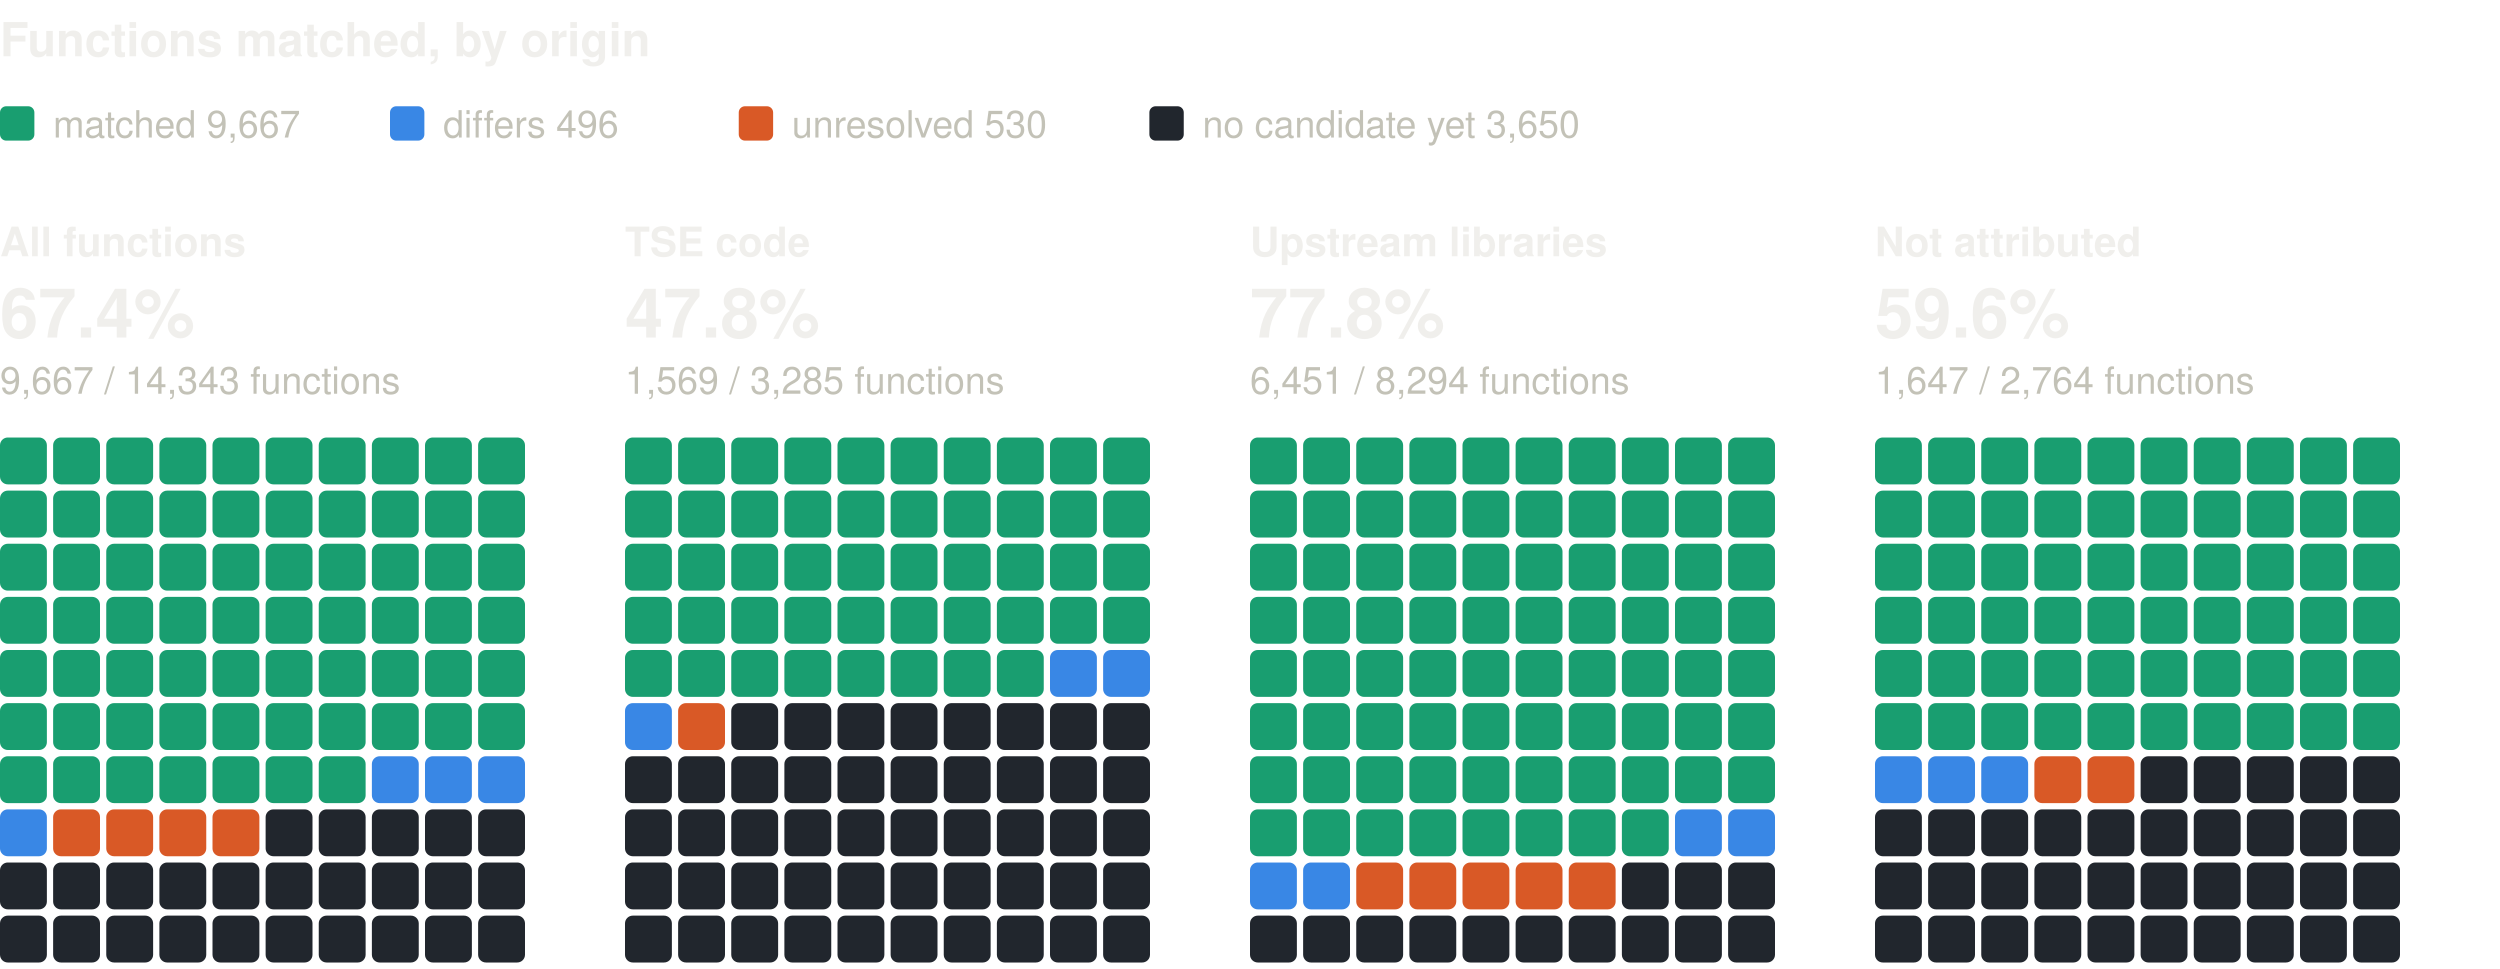
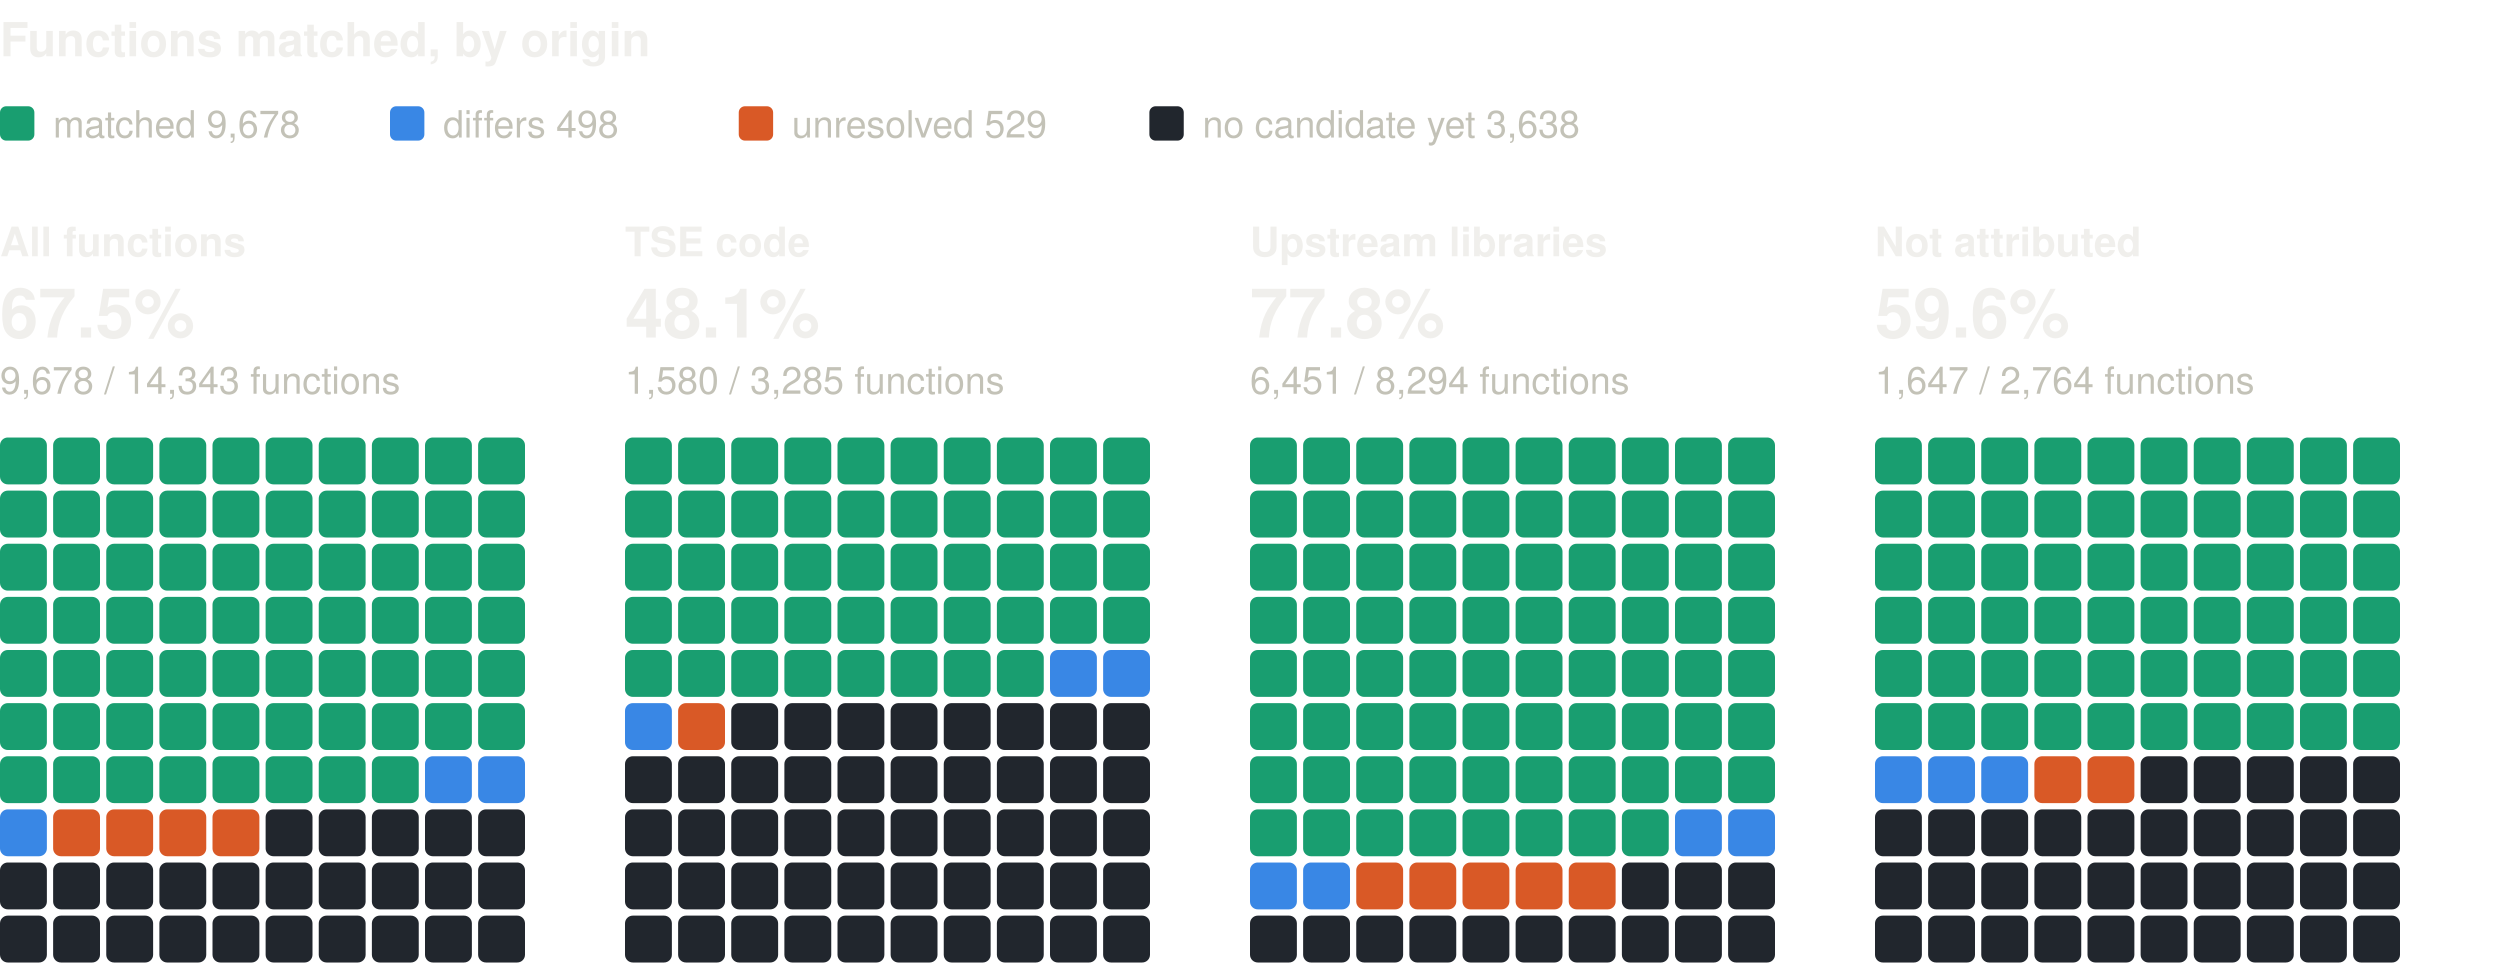
<svg xmlns="http://www.w3.org/2000/svg" width="800" height="310" viewBox="0 0 800 310" role="img" aria-label="Functions matched, by origin: one square per percent, coloured by verdict" font-family="system-ui, -apple-system, 'Segoe UI', Helvetica, Arial, sans-serif">
  <text x="0" y="18" font-size="15" fill="#f0efec" font-weight="600">Functions matched, by origin</text>
  <rect x="0" y="34" width="11" height="11" rx="2" fill="#199e70" />
-   <text x="17" y="44" font-size="12" fill="#c3c2b7">matched 9,667</text>
+   <text x="17" y="44" font-size="12" fill="#c3c2b7">matched 9,678</text>
  <rect x="124.8" y="34" width="11" height="11" rx="2" fill="#3987e5" />
-   <text x="141.8" y="44" font-size="12" fill="#c3c2b7">differs 496</text>
+   <text x="141.8" y="44" font-size="12" fill="#c3c2b7">differs 498</text>
  <rect x="236.4" y="34" width="11" height="11" rx="2" fill="#d95926" />
-   <text x="253.4" y="44" font-size="12" fill="#c3c2b7">unresolved 530</text>
+   <text x="253.4" y="44" font-size="12" fill="#c3c2b7">unresolved 529</text>
  <rect x="367.8" y="34" width="11" height="11" rx="2" fill="#21262d" />
-   <text x="384.8" y="44" font-size="12" fill="#c3c2b7">no candidate yet 3,650</text>
+   <text x="384.8" y="44" font-size="12" fill="#c3c2b7">no candidate yet 3,638</text>
  <text x="0" y="82" font-size="13" fill="#f0efec" font-weight="600">All functions</text>
-   <text x="0" y="108" font-size="22" fill="#f0efec" font-weight="600">67.4%</text>
-   <text x="0" y="126" font-size="12" fill="#c3c2b7">9,667 / 14,343 functions</text>
+   <text x="0" y="108" font-size="22" fill="#f0efec" font-weight="600">67.5%</text>
+   <text x="0" y="126" font-size="12" fill="#c3c2b7">9,678 / 14,343 functions</text>
  <rect x="0" y="140" width="15" height="15" rx="2.5" fill="#199e70" />
  <rect x="17" y="140" width="15" height="15" rx="2.5" fill="#199e70" />
  <rect x="34" y="140" width="15" height="15" rx="2.5" fill="#199e70" />
  <rect x="51" y="140" width="15" height="15" rx="2.5" fill="#199e70" />
  <rect x="68" y="140" width="15" height="15" rx="2.5" fill="#199e70" />
  <rect x="85" y="140" width="15" height="15" rx="2.5" fill="#199e70" />
  <rect x="102" y="140" width="15" height="15" rx="2.5" fill="#199e70" />
  <rect x="119" y="140" width="15" height="15" rx="2.5" fill="#199e70" />
  <rect x="136" y="140" width="15" height="15" rx="2.5" fill="#199e70" />
  <rect x="153" y="140" width="15" height="15" rx="2.5" fill="#199e70" />
  <rect x="0" y="157" width="15" height="15" rx="2.5" fill="#199e70" />
  <rect x="17" y="157" width="15" height="15" rx="2.5" fill="#199e70" />
  <rect x="34" y="157" width="15" height="15" rx="2.5" fill="#199e70" />
  <rect x="51" y="157" width="15" height="15" rx="2.5" fill="#199e70" />
  <rect x="68" y="157" width="15" height="15" rx="2.5" fill="#199e70" />
  <rect x="85" y="157" width="15" height="15" rx="2.5" fill="#199e70" />
  <rect x="102" y="157" width="15" height="15" rx="2.5" fill="#199e70" />
  <rect x="119" y="157" width="15" height="15" rx="2.5" fill="#199e70" />
  <rect x="136" y="157" width="15" height="15" rx="2.5" fill="#199e70" />
  <rect x="153" y="157" width="15" height="15" rx="2.5" fill="#199e70" />
  <rect x="0" y="174" width="15" height="15" rx="2.5" fill="#199e70" />
  <rect x="17" y="174" width="15" height="15" rx="2.5" fill="#199e70" />
  <rect x="34" y="174" width="15" height="15" rx="2.5" fill="#199e70" />
  <rect x="51" y="174" width="15" height="15" rx="2.5" fill="#199e70" />
  <rect x="68" y="174" width="15" height="15" rx="2.5" fill="#199e70" />
  <rect x="85" y="174" width="15" height="15" rx="2.5" fill="#199e70" />
  <rect x="102" y="174" width="15" height="15" rx="2.5" fill="#199e70" />
  <rect x="119" y="174" width="15" height="15" rx="2.5" fill="#199e70" />
  <rect x="136" y="174" width="15" height="15" rx="2.5" fill="#199e70" />
  <rect x="153" y="174" width="15" height="15" rx="2.5" fill="#199e70" />
  <rect x="0" y="191" width="15" height="15" rx="2.5" fill="#199e70" />
  <rect x="17" y="191" width="15" height="15" rx="2.5" fill="#199e70" />
  <rect x="34" y="191" width="15" height="15" rx="2.5" fill="#199e70" />
  <rect x="51" y="191" width="15" height="15" rx="2.5" fill="#199e70" />
  <rect x="68" y="191" width="15" height="15" rx="2.5" fill="#199e70" />
  <rect x="85" y="191" width="15" height="15" rx="2.5" fill="#199e70" />
  <rect x="102" y="191" width="15" height="15" rx="2.5" fill="#199e70" />
  <rect x="119" y="191" width="15" height="15" rx="2.5" fill="#199e70" />
  <rect x="136" y="191" width="15" height="15" rx="2.5" fill="#199e70" />
  <rect x="153" y="191" width="15" height="15" rx="2.5" fill="#199e70" />
  <rect x="0" y="208" width="15" height="15" rx="2.5" fill="#199e70" />
  <rect x="17" y="208" width="15" height="15" rx="2.5" fill="#199e70" />
  <rect x="34" y="208" width="15" height="15" rx="2.5" fill="#199e70" />
  <rect x="51" y="208" width="15" height="15" rx="2.5" fill="#199e70" />
  <rect x="68" y="208" width="15" height="15" rx="2.5" fill="#199e70" />
  <rect x="85" y="208" width="15" height="15" rx="2.5" fill="#199e70" />
  <rect x="102" y="208" width="15" height="15" rx="2.5" fill="#199e70" />
  <rect x="119" y="208" width="15" height="15" rx="2.5" fill="#199e70" />
  <rect x="136" y="208" width="15" height="15" rx="2.5" fill="#199e70" />
  <rect x="153" y="208" width="15" height="15" rx="2.5" fill="#199e70" />
  <rect x="0" y="225" width="15" height="15" rx="2.5" fill="#199e70" />
  <rect x="17" y="225" width="15" height="15" rx="2.5" fill="#199e70" />
  <rect x="34" y="225" width="15" height="15" rx="2.5" fill="#199e70" />
  <rect x="51" y="225" width="15" height="15" rx="2.5" fill="#199e70" />
  <rect x="68" y="225" width="15" height="15" rx="2.5" fill="#199e70" />
  <rect x="85" y="225" width="15" height="15" rx="2.5" fill="#199e70" />
  <rect x="102" y="225" width="15" height="15" rx="2.5" fill="#199e70" />
  <rect x="119" y="225" width="15" height="15" rx="2.5" fill="#199e70" />
  <rect x="136" y="225" width="15" height="15" rx="2.5" fill="#199e70" />
  <rect x="153" y="225" width="15" height="15" rx="2.5" fill="#199e70" />
  <rect x="0" y="242" width="15" height="15" rx="2.5" fill="#199e70" />
  <rect x="17" y="242" width="15" height="15" rx="2.5" fill="#199e70" />
  <rect x="34" y="242" width="15" height="15" rx="2.5" fill="#199e70" />
  <rect x="51" y="242" width="15" height="15" rx="2.5" fill="#199e70" />
  <rect x="68" y="242" width="15" height="15" rx="2.5" fill="#199e70" />
  <rect x="85" y="242" width="15" height="15" rx="2.5" fill="#199e70" />
  <rect x="102" y="242" width="15" height="15" rx="2.5" fill="#199e70" />
-   <rect x="119" y="242" width="15" height="15" rx="2.5" fill="#3987e5" />
+   <rect x="119" y="242" width="15" height="15" rx="2.5" fill="#199e70" />
  <rect x="136" y="242" width="15" height="15" rx="2.5" fill="#3987e5" />
  <rect x="153" y="242" width="15" height="15" rx="2.5" fill="#3987e5" />
  <rect x="0" y="259" width="15" height="15" rx="2.5" fill="#3987e5" />
  <rect x="17" y="259" width="15" height="15" rx="2.5" fill="#d95926" />
  <rect x="34" y="259" width="15" height="15" rx="2.5" fill="#d95926" />
  <rect x="51" y="259" width="15" height="15" rx="2.5" fill="#d95926" />
  <rect x="68" y="259" width="15" height="15" rx="2.5" fill="#d95926" />
  <rect x="85" y="259" width="15" height="15" rx="2.5" fill="#21262d" />
  <rect x="102" y="259" width="15" height="15" rx="2.5" fill="#21262d" />
  <rect x="119" y="259" width="15" height="15" rx="2.5" fill="#21262d" />
  <rect x="136" y="259" width="15" height="15" rx="2.5" fill="#21262d" />
  <rect x="153" y="259" width="15" height="15" rx="2.5" fill="#21262d" />
  <rect x="0" y="276" width="15" height="15" rx="2.5" fill="#21262d" />
  <rect x="17" y="276" width="15" height="15" rx="2.5" fill="#21262d" />
  <rect x="34" y="276" width="15" height="15" rx="2.5" fill="#21262d" />
  <rect x="51" y="276" width="15" height="15" rx="2.5" fill="#21262d" />
  <rect x="68" y="276" width="15" height="15" rx="2.5" fill="#21262d" />
  <rect x="85" y="276" width="15" height="15" rx="2.5" fill="#21262d" />
  <rect x="102" y="276" width="15" height="15" rx="2.5" fill="#21262d" />
  <rect x="119" y="276" width="15" height="15" rx="2.5" fill="#21262d" />
  <rect x="136" y="276" width="15" height="15" rx="2.5" fill="#21262d" />
  <rect x="153" y="276" width="15" height="15" rx="2.5" fill="#21262d" />
  <rect x="0" y="293" width="15" height="15" rx="2.5" fill="#21262d" />
  <rect x="17" y="293" width="15" height="15" rx="2.5" fill="#21262d" />
  <rect x="34" y="293" width="15" height="15" rx="2.5" fill="#21262d" />
  <rect x="51" y="293" width="15" height="15" rx="2.5" fill="#21262d" />
  <rect x="68" y="293" width="15" height="15" rx="2.5" fill="#21262d" />
  <rect x="85" y="293" width="15" height="15" rx="2.5" fill="#21262d" />
  <rect x="102" y="293" width="15" height="15" rx="2.5" fill="#21262d" />
  <rect x="119" y="293" width="15" height="15" rx="2.5" fill="#21262d" />
  <rect x="136" y="293" width="15" height="15" rx="2.5" fill="#21262d" />
  <rect x="153" y="293" width="15" height="15" rx="2.5" fill="#21262d" />
  <text x="200" y="82" font-size="13" fill="#f0efec" font-weight="600">TSE code</text>
-   <text x="200" y="108" font-size="22" fill="#f0efec" font-weight="600">47.8%</text>
-   <text x="200" y="126" font-size="12" fill="#c3c2b7">1,569 / 3,285 functions</text>
+   <text x="200" y="108" font-size="22" fill="#f0efec" font-weight="600">48.1%</text>
+   <text x="200" y="126" font-size="12" fill="#c3c2b7">1,580 / 3,285 functions</text>
  <rect x="200" y="140" width="15" height="15" rx="2.5" fill="#199e70" />
  <rect x="217" y="140" width="15" height="15" rx="2.5" fill="#199e70" />
  <rect x="234" y="140" width="15" height="15" rx="2.5" fill="#199e70" />
  <rect x="251" y="140" width="15" height="15" rx="2.5" fill="#199e70" />
  <rect x="268" y="140" width="15" height="15" rx="2.5" fill="#199e70" />
  <rect x="285" y="140" width="15" height="15" rx="2.5" fill="#199e70" />
  <rect x="302" y="140" width="15" height="15" rx="2.5" fill="#199e70" />
  <rect x="319" y="140" width="15" height="15" rx="2.5" fill="#199e70" />
  <rect x="336" y="140" width="15" height="15" rx="2.5" fill="#199e70" />
  <rect x="353" y="140" width="15" height="15" rx="2.5" fill="#199e70" />
  <rect x="200" y="157" width="15" height="15" rx="2.5" fill="#199e70" />
  <rect x="217" y="157" width="15" height="15" rx="2.5" fill="#199e70" />
  <rect x="234" y="157" width="15" height="15" rx="2.5" fill="#199e70" />
  <rect x="251" y="157" width="15" height="15" rx="2.5" fill="#199e70" />
  <rect x="268" y="157" width="15" height="15" rx="2.5" fill="#199e70" />
  <rect x="285" y="157" width="15" height="15" rx="2.5" fill="#199e70" />
  <rect x="302" y="157" width="15" height="15" rx="2.5" fill="#199e70" />
  <rect x="319" y="157" width="15" height="15" rx="2.5" fill="#199e70" />
  <rect x="336" y="157" width="15" height="15" rx="2.5" fill="#199e70" />
  <rect x="353" y="157" width="15" height="15" rx="2.5" fill="#199e70" />
  <rect x="200" y="174" width="15" height="15" rx="2.5" fill="#199e70" />
  <rect x="217" y="174" width="15" height="15" rx="2.5" fill="#199e70" />
  <rect x="234" y="174" width="15" height="15" rx="2.5" fill="#199e70" />
  <rect x="251" y="174" width="15" height="15" rx="2.5" fill="#199e70" />
  <rect x="268" y="174" width="15" height="15" rx="2.5" fill="#199e70" />
  <rect x="285" y="174" width="15" height="15" rx="2.5" fill="#199e70" />
  <rect x="302" y="174" width="15" height="15" rx="2.5" fill="#199e70" />
  <rect x="319" y="174" width="15" height="15" rx="2.5" fill="#199e70" />
  <rect x="336" y="174" width="15" height="15" rx="2.5" fill="#199e70" />
  <rect x="353" y="174" width="15" height="15" rx="2.5" fill="#199e70" />
  <rect x="200" y="191" width="15" height="15" rx="2.5" fill="#199e70" />
  <rect x="217" y="191" width="15" height="15" rx="2.5" fill="#199e70" />
  <rect x="234" y="191" width="15" height="15" rx="2.5" fill="#199e70" />
  <rect x="251" y="191" width="15" height="15" rx="2.5" fill="#199e70" />
  <rect x="268" y="191" width="15" height="15" rx="2.5" fill="#199e70" />
  <rect x="285" y="191" width="15" height="15" rx="2.5" fill="#199e70" />
  <rect x="302" y="191" width="15" height="15" rx="2.5" fill="#199e70" />
  <rect x="319" y="191" width="15" height="15" rx="2.5" fill="#199e70" />
  <rect x="336" y="191" width="15" height="15" rx="2.5" fill="#199e70" />
  <rect x="353" y="191" width="15" height="15" rx="2.5" fill="#199e70" />
  <rect x="200" y="208" width="15" height="15" rx="2.5" fill="#199e70" />
  <rect x="217" y="208" width="15" height="15" rx="2.5" fill="#199e70" />
  <rect x="234" y="208" width="15" height="15" rx="2.5" fill="#199e70" />
  <rect x="251" y="208" width="15" height="15" rx="2.5" fill="#199e70" />
  <rect x="268" y="208" width="15" height="15" rx="2.5" fill="#199e70" />
  <rect x="285" y="208" width="15" height="15" rx="2.5" fill="#199e70" />
  <rect x="302" y="208" width="15" height="15" rx="2.5" fill="#199e70" />
  <rect x="319" y="208" width="15" height="15" rx="2.5" fill="#199e70" />
  <rect x="336" y="208" width="15" height="15" rx="2.5" fill="#3987e5" />
  <rect x="353" y="208" width="15" height="15" rx="2.5" fill="#3987e5" />
  <rect x="200" y="225" width="15" height="15" rx="2.5" fill="#3987e5" />
  <rect x="217" y="225" width="15" height="15" rx="2.5" fill="#d95926" />
  <rect x="234" y="225" width="15" height="15" rx="2.5" fill="#21262d" />
  <rect x="251" y="225" width="15" height="15" rx="2.5" fill="#21262d" />
  <rect x="268" y="225" width="15" height="15" rx="2.5" fill="#21262d" />
  <rect x="285" y="225" width="15" height="15" rx="2.5" fill="#21262d" />
  <rect x="302" y="225" width="15" height="15" rx="2.5" fill="#21262d" />
  <rect x="319" y="225" width="15" height="15" rx="2.5" fill="#21262d" />
  <rect x="336" y="225" width="15" height="15" rx="2.5" fill="#21262d" />
  <rect x="353" y="225" width="15" height="15" rx="2.5" fill="#21262d" />
  <rect x="200" y="242" width="15" height="15" rx="2.5" fill="#21262d" />
  <rect x="217" y="242" width="15" height="15" rx="2.5" fill="#21262d" />
  <rect x="234" y="242" width="15" height="15" rx="2.5" fill="#21262d" />
  <rect x="251" y="242" width="15" height="15" rx="2.5" fill="#21262d" />
  <rect x="268" y="242" width="15" height="15" rx="2.5" fill="#21262d" />
  <rect x="285" y="242" width="15" height="15" rx="2.5" fill="#21262d" />
  <rect x="302" y="242" width="15" height="15" rx="2.5" fill="#21262d" />
  <rect x="319" y="242" width="15" height="15" rx="2.5" fill="#21262d" />
  <rect x="336" y="242" width="15" height="15" rx="2.5" fill="#21262d" />
  <rect x="353" y="242" width="15" height="15" rx="2.5" fill="#21262d" />
  <rect x="200" y="259" width="15" height="15" rx="2.5" fill="#21262d" />
  <rect x="217" y="259" width="15" height="15" rx="2.5" fill="#21262d" />
  <rect x="234" y="259" width="15" height="15" rx="2.5" fill="#21262d" />
  <rect x="251" y="259" width="15" height="15" rx="2.5" fill="#21262d" />
  <rect x="268" y="259" width="15" height="15" rx="2.5" fill="#21262d" />
  <rect x="285" y="259" width="15" height="15" rx="2.5" fill="#21262d" />
  <rect x="302" y="259" width="15" height="15" rx="2.5" fill="#21262d" />
  <rect x="319" y="259" width="15" height="15" rx="2.5" fill="#21262d" />
  <rect x="336" y="259" width="15" height="15" rx="2.5" fill="#21262d" />
  <rect x="353" y="259" width="15" height="15" rx="2.5" fill="#21262d" />
  <rect x="200" y="276" width="15" height="15" rx="2.5" fill="#21262d" />
  <rect x="217" y="276" width="15" height="15" rx="2.5" fill="#21262d" />
  <rect x="234" y="276" width="15" height="15" rx="2.5" fill="#21262d" />
  <rect x="251" y="276" width="15" height="15" rx="2.5" fill="#21262d" />
  <rect x="268" y="276" width="15" height="15" rx="2.5" fill="#21262d" />
  <rect x="285" y="276" width="15" height="15" rx="2.5" fill="#21262d" />
  <rect x="302" y="276" width="15" height="15" rx="2.5" fill="#21262d" />
  <rect x="319" y="276" width="15" height="15" rx="2.5" fill="#21262d" />
  <rect x="336" y="276" width="15" height="15" rx="2.5" fill="#21262d" />
  <rect x="353" y="276" width="15" height="15" rx="2.5" fill="#21262d" />
  <rect x="200" y="293" width="15" height="15" rx="2.5" fill="#21262d" />
  <rect x="217" y="293" width="15" height="15" rx="2.5" fill="#21262d" />
  <rect x="234" y="293" width="15" height="15" rx="2.5" fill="#21262d" />
  <rect x="251" y="293" width="15" height="15" rx="2.5" fill="#21262d" />
  <rect x="268" y="293" width="15" height="15" rx="2.5" fill="#21262d" />
  <rect x="285" y="293" width="15" height="15" rx="2.5" fill="#21262d" />
  <rect x="302" y="293" width="15" height="15" rx="2.5" fill="#21262d" />
  <rect x="319" y="293" width="15" height="15" rx="2.5" fill="#21262d" />
  <rect x="336" y="293" width="15" height="15" rx="2.5" fill="#21262d" />
  <rect x="353" y="293" width="15" height="15" rx="2.5" fill="#21262d" />
  <text x="400" y="82" font-size="13" fill="#f0efec" font-weight="600">Upstream libraries</text>
  <text x="400" y="108" font-size="22" fill="#f0efec" font-weight="600">77.8%</text>
  <text x="400" y="126" font-size="12" fill="#c3c2b7">6,451 / 8,294 functions</text>
  <rect x="400" y="140" width="15" height="15" rx="2.5" fill="#199e70" />
  <rect x="417" y="140" width="15" height="15" rx="2.5" fill="#199e70" />
  <rect x="434" y="140" width="15" height="15" rx="2.5" fill="#199e70" />
  <rect x="451" y="140" width="15" height="15" rx="2.5" fill="#199e70" />
  <rect x="468" y="140" width="15" height="15" rx="2.5" fill="#199e70" />
  <rect x="485" y="140" width="15" height="15" rx="2.5" fill="#199e70" />
  <rect x="502" y="140" width="15" height="15" rx="2.5" fill="#199e70" />
  <rect x="519" y="140" width="15" height="15" rx="2.5" fill="#199e70" />
  <rect x="536" y="140" width="15" height="15" rx="2.5" fill="#199e70" />
  <rect x="553" y="140" width="15" height="15" rx="2.5" fill="#199e70" />
  <rect x="400" y="157" width="15" height="15" rx="2.5" fill="#199e70" />
  <rect x="417" y="157" width="15" height="15" rx="2.5" fill="#199e70" />
  <rect x="434" y="157" width="15" height="15" rx="2.5" fill="#199e70" />
  <rect x="451" y="157" width="15" height="15" rx="2.5" fill="#199e70" />
  <rect x="468" y="157" width="15" height="15" rx="2.5" fill="#199e70" />
  <rect x="485" y="157" width="15" height="15" rx="2.5" fill="#199e70" />
  <rect x="502" y="157" width="15" height="15" rx="2.5" fill="#199e70" />
  <rect x="519" y="157" width="15" height="15" rx="2.5" fill="#199e70" />
  <rect x="536" y="157" width="15" height="15" rx="2.5" fill="#199e70" />
  <rect x="553" y="157" width="15" height="15" rx="2.5" fill="#199e70" />
  <rect x="400" y="174" width="15" height="15" rx="2.5" fill="#199e70" />
  <rect x="417" y="174" width="15" height="15" rx="2.5" fill="#199e70" />
  <rect x="434" y="174" width="15" height="15" rx="2.5" fill="#199e70" />
  <rect x="451" y="174" width="15" height="15" rx="2.5" fill="#199e70" />
  <rect x="468" y="174" width="15" height="15" rx="2.5" fill="#199e70" />
  <rect x="485" y="174" width="15" height="15" rx="2.5" fill="#199e70" />
  <rect x="502" y="174" width="15" height="15" rx="2.5" fill="#199e70" />
  <rect x="519" y="174" width="15" height="15" rx="2.5" fill="#199e70" />
  <rect x="536" y="174" width="15" height="15" rx="2.5" fill="#199e70" />
  <rect x="553" y="174" width="15" height="15" rx="2.5" fill="#199e70" />
  <rect x="400" y="191" width="15" height="15" rx="2.5" fill="#199e70" />
  <rect x="417" y="191" width="15" height="15" rx="2.5" fill="#199e70" />
  <rect x="434" y="191" width="15" height="15" rx="2.5" fill="#199e70" />
  <rect x="451" y="191" width="15" height="15" rx="2.5" fill="#199e70" />
  <rect x="468" y="191" width="15" height="15" rx="2.5" fill="#199e70" />
  <rect x="485" y="191" width="15" height="15" rx="2.5" fill="#199e70" />
  <rect x="502" y="191" width="15" height="15" rx="2.5" fill="#199e70" />
  <rect x="519" y="191" width="15" height="15" rx="2.5" fill="#199e70" />
  <rect x="536" y="191" width="15" height="15" rx="2.5" fill="#199e70" />
  <rect x="553" y="191" width="15" height="15" rx="2.5" fill="#199e70" />
  <rect x="400" y="208" width="15" height="15" rx="2.5" fill="#199e70" />
  <rect x="417" y="208" width="15" height="15" rx="2.5" fill="#199e70" />
  <rect x="434" y="208" width="15" height="15" rx="2.5" fill="#199e70" />
  <rect x="451" y="208" width="15" height="15" rx="2.5" fill="#199e70" />
  <rect x="468" y="208" width="15" height="15" rx="2.5" fill="#199e70" />
  <rect x="485" y="208" width="15" height="15" rx="2.5" fill="#199e70" />
  <rect x="502" y="208" width="15" height="15" rx="2.5" fill="#199e70" />
  <rect x="519" y="208" width="15" height="15" rx="2.5" fill="#199e70" />
  <rect x="536" y="208" width="15" height="15" rx="2.5" fill="#199e70" />
  <rect x="553" y="208" width="15" height="15" rx="2.5" fill="#199e70" />
  <rect x="400" y="225" width="15" height="15" rx="2.5" fill="#199e70" />
  <rect x="417" y="225" width="15" height="15" rx="2.5" fill="#199e70" />
  <rect x="434" y="225" width="15" height="15" rx="2.5" fill="#199e70" />
  <rect x="451" y="225" width="15" height="15" rx="2.5" fill="#199e70" />
  <rect x="468" y="225" width="15" height="15" rx="2.5" fill="#199e70" />
  <rect x="485" y="225" width="15" height="15" rx="2.5" fill="#199e70" />
  <rect x="502" y="225" width="15" height="15" rx="2.5" fill="#199e70" />
  <rect x="519" y="225" width="15" height="15" rx="2.5" fill="#199e70" />
  <rect x="536" y="225" width="15" height="15" rx="2.5" fill="#199e70" />
  <rect x="553" y="225" width="15" height="15" rx="2.5" fill="#199e70" />
  <rect x="400" y="242" width="15" height="15" rx="2.5" fill="#199e70" />
  <rect x="417" y="242" width="15" height="15" rx="2.5" fill="#199e70" />
  <rect x="434" y="242" width="15" height="15" rx="2.5" fill="#199e70" />
  <rect x="451" y="242" width="15" height="15" rx="2.5" fill="#199e70" />
  <rect x="468" y="242" width="15" height="15" rx="2.5" fill="#199e70" />
  <rect x="485" y="242" width="15" height="15" rx="2.5" fill="#199e70" />
  <rect x="502" y="242" width="15" height="15" rx="2.5" fill="#199e70" />
  <rect x="519" y="242" width="15" height="15" rx="2.5" fill="#199e70" />
  <rect x="536" y="242" width="15" height="15" rx="2.5" fill="#199e70" />
  <rect x="553" y="242" width="15" height="15" rx="2.5" fill="#199e70" />
  <rect x="400" y="259" width="15" height="15" rx="2.5" fill="#199e70" />
  <rect x="417" y="259" width="15" height="15" rx="2.5" fill="#199e70" />
  <rect x="434" y="259" width="15" height="15" rx="2.5" fill="#199e70" />
  <rect x="451" y="259" width="15" height="15" rx="2.5" fill="#199e70" />
  <rect x="468" y="259" width="15" height="15" rx="2.5" fill="#199e70" />
  <rect x="485" y="259" width="15" height="15" rx="2.5" fill="#199e70" />
  <rect x="502" y="259" width="15" height="15" rx="2.5" fill="#199e70" />
  <rect x="519" y="259" width="15" height="15" rx="2.5" fill="#199e70" />
  <rect x="536" y="259" width="15" height="15" rx="2.5" fill="#3987e5" />
  <rect x="553" y="259" width="15" height="15" rx="2.5" fill="#3987e5" />
  <rect x="400" y="276" width="15" height="15" rx="2.5" fill="#3987e5" />
  <rect x="417" y="276" width="15" height="15" rx="2.5" fill="#3987e5" />
  <rect x="434" y="276" width="15" height="15" rx="2.5" fill="#d95926" />
  <rect x="451" y="276" width="15" height="15" rx="2.5" fill="#d95926" />
  <rect x="468" y="276" width="15" height="15" rx="2.5" fill="#d95926" />
  <rect x="485" y="276" width="15" height="15" rx="2.5" fill="#d95926" />
  <rect x="502" y="276" width="15" height="15" rx="2.5" fill="#d95926" />
  <rect x="519" y="276" width="15" height="15" rx="2.5" fill="#21262d" />
  <rect x="536" y="276" width="15" height="15" rx="2.5" fill="#21262d" />
  <rect x="553" y="276" width="15" height="15" rx="2.5" fill="#21262d" />
  <rect x="400" y="293" width="15" height="15" rx="2.5" fill="#21262d" />
  <rect x="417" y="293" width="15" height="15" rx="2.5" fill="#21262d" />
  <rect x="434" y="293" width="15" height="15" rx="2.5" fill="#21262d" />
  <rect x="451" y="293" width="15" height="15" rx="2.5" fill="#21262d" />
  <rect x="468" y="293" width="15" height="15" rx="2.5" fill="#21262d" />
  <rect x="485" y="293" width="15" height="15" rx="2.5" fill="#21262d" />
  <rect x="502" y="293" width="15" height="15" rx="2.5" fill="#21262d" />
  <rect x="519" y="293" width="15" height="15" rx="2.5" fill="#21262d" />
  <rect x="536" y="293" width="15" height="15" rx="2.5" fill="#21262d" />
  <rect x="553" y="293" width="15" height="15" rx="2.5" fill="#21262d" />
  <text x="600" y="82" font-size="13" fill="#f0efec" font-weight="600">Not attributed</text>
  <text x="600" y="108" font-size="22" fill="#f0efec" font-weight="600">59.6%</text>
  <text x="600" y="126" font-size="12" fill="#c3c2b7">1,647 / 2,764 functions</text>
  <rect x="600" y="140" width="15" height="15" rx="2.5" fill="#199e70" />
  <rect x="617" y="140" width="15" height="15" rx="2.5" fill="#199e70" />
  <rect x="634" y="140" width="15" height="15" rx="2.5" fill="#199e70" />
  <rect x="651" y="140" width="15" height="15" rx="2.5" fill="#199e70" />
  <rect x="668" y="140" width="15" height="15" rx="2.5" fill="#199e70" />
  <rect x="685" y="140" width="15" height="15" rx="2.5" fill="#199e70" />
  <rect x="702" y="140" width="15" height="15" rx="2.5" fill="#199e70" />
  <rect x="719" y="140" width="15" height="15" rx="2.5" fill="#199e70" />
  <rect x="736" y="140" width="15" height="15" rx="2.5" fill="#199e70" />
  <rect x="753" y="140" width="15" height="15" rx="2.5" fill="#199e70" />
  <rect x="600" y="157" width="15" height="15" rx="2.5" fill="#199e70" />
  <rect x="617" y="157" width="15" height="15" rx="2.5" fill="#199e70" />
  <rect x="634" y="157" width="15" height="15" rx="2.5" fill="#199e70" />
  <rect x="651" y="157" width="15" height="15" rx="2.5" fill="#199e70" />
  <rect x="668" y="157" width="15" height="15" rx="2.5" fill="#199e70" />
  <rect x="685" y="157" width="15" height="15" rx="2.5" fill="#199e70" />
  <rect x="702" y="157" width="15" height="15" rx="2.5" fill="#199e70" />
  <rect x="719" y="157" width="15" height="15" rx="2.5" fill="#199e70" />
  <rect x="736" y="157" width="15" height="15" rx="2.5" fill="#199e70" />
  <rect x="753" y="157" width="15" height="15" rx="2.5" fill="#199e70" />
  <rect x="600" y="174" width="15" height="15" rx="2.5" fill="#199e70" />
  <rect x="617" y="174" width="15" height="15" rx="2.5" fill="#199e70" />
  <rect x="634" y="174" width="15" height="15" rx="2.5" fill="#199e70" />
  <rect x="651" y="174" width="15" height="15" rx="2.5" fill="#199e70" />
  <rect x="668" y="174" width="15" height="15" rx="2.5" fill="#199e70" />
  <rect x="685" y="174" width="15" height="15" rx="2.5" fill="#199e70" />
  <rect x="702" y="174" width="15" height="15" rx="2.5" fill="#199e70" />
  <rect x="719" y="174" width="15" height="15" rx="2.5" fill="#199e70" />
  <rect x="736" y="174" width="15" height="15" rx="2.5" fill="#199e70" />
  <rect x="753" y="174" width="15" height="15" rx="2.5" fill="#199e70" />
  <rect x="600" y="191" width="15" height="15" rx="2.5" fill="#199e70" />
  <rect x="617" y="191" width="15" height="15" rx="2.5" fill="#199e70" />
  <rect x="634" y="191" width="15" height="15" rx="2.5" fill="#199e70" />
  <rect x="651" y="191" width="15" height="15" rx="2.5" fill="#199e70" />
  <rect x="668" y="191" width="15" height="15" rx="2.5" fill="#199e70" />
  <rect x="685" y="191" width="15" height="15" rx="2.5" fill="#199e70" />
  <rect x="702" y="191" width="15" height="15" rx="2.5" fill="#199e70" />
  <rect x="719" y="191" width="15" height="15" rx="2.5" fill="#199e70" />
  <rect x="736" y="191" width="15" height="15" rx="2.5" fill="#199e70" />
  <rect x="753" y="191" width="15" height="15" rx="2.5" fill="#199e70" />
  <rect x="600" y="208" width="15" height="15" rx="2.5" fill="#199e70" />
  <rect x="617" y="208" width="15" height="15" rx="2.5" fill="#199e70" />
  <rect x="634" y="208" width="15" height="15" rx="2.5" fill="#199e70" />
  <rect x="651" y="208" width="15" height="15" rx="2.5" fill="#199e70" />
  <rect x="668" y="208" width="15" height="15" rx="2.5" fill="#199e70" />
  <rect x="685" y="208" width="15" height="15" rx="2.5" fill="#199e70" />
  <rect x="702" y="208" width="15" height="15" rx="2.5" fill="#199e70" />
  <rect x="719" y="208" width="15" height="15" rx="2.5" fill="#199e70" />
  <rect x="736" y="208" width="15" height="15" rx="2.5" fill="#199e70" />
  <rect x="753" y="208" width="15" height="15" rx="2.5" fill="#199e70" />
  <rect x="600" y="225" width="15" height="15" rx="2.5" fill="#199e70" />
  <rect x="617" y="225" width="15" height="15" rx="2.5" fill="#199e70" />
  <rect x="634" y="225" width="15" height="15" rx="2.5" fill="#199e70" />
  <rect x="651" y="225" width="15" height="15" rx="2.5" fill="#199e70" />
  <rect x="668" y="225" width="15" height="15" rx="2.5" fill="#199e70" />
  <rect x="685" y="225" width="15" height="15" rx="2.5" fill="#199e70" />
  <rect x="702" y="225" width="15" height="15" rx="2.5" fill="#199e70" />
  <rect x="719" y="225" width="15" height="15" rx="2.5" fill="#199e70" />
  <rect x="736" y="225" width="15" height="15" rx="2.5" fill="#199e70" />
  <rect x="753" y="225" width="15" height="15" rx="2.5" fill="#199e70" />
  <rect x="600" y="242" width="15" height="15" rx="2.5" fill="#3987e5" />
  <rect x="617" y="242" width="15" height="15" rx="2.5" fill="#3987e5" />
  <rect x="634" y="242" width="15" height="15" rx="2.5" fill="#3987e5" />
  <rect x="651" y="242" width="15" height="15" rx="2.5" fill="#d95926" />
  <rect x="668" y="242" width="15" height="15" rx="2.5" fill="#d95926" />
  <rect x="685" y="242" width="15" height="15" rx="2.5" fill="#21262d" />
  <rect x="702" y="242" width="15" height="15" rx="2.5" fill="#21262d" />
  <rect x="719" y="242" width="15" height="15" rx="2.5" fill="#21262d" />
  <rect x="736" y="242" width="15" height="15" rx="2.5" fill="#21262d" />
  <rect x="753" y="242" width="15" height="15" rx="2.5" fill="#21262d" />
  <rect x="600" y="259" width="15" height="15" rx="2.5" fill="#21262d" />
  <rect x="617" y="259" width="15" height="15" rx="2.5" fill="#21262d" />
  <rect x="634" y="259" width="15" height="15" rx="2.5" fill="#21262d" />
  <rect x="651" y="259" width="15" height="15" rx="2.5" fill="#21262d" />
  <rect x="668" y="259" width="15" height="15" rx="2.5" fill="#21262d" />
  <rect x="685" y="259" width="15" height="15" rx="2.5" fill="#21262d" />
  <rect x="702" y="259" width="15" height="15" rx="2.5" fill="#21262d" />
  <rect x="719" y="259" width="15" height="15" rx="2.5" fill="#21262d" />
  <rect x="736" y="259" width="15" height="15" rx="2.5" fill="#21262d" />
  <rect x="753" y="259" width="15" height="15" rx="2.5" fill="#21262d" />
  <rect x="600" y="276" width="15" height="15" rx="2.5" fill="#21262d" />
  <rect x="617" y="276" width="15" height="15" rx="2.5" fill="#21262d" />
  <rect x="634" y="276" width="15" height="15" rx="2.5" fill="#21262d" />
  <rect x="651" y="276" width="15" height="15" rx="2.5" fill="#21262d" />
  <rect x="668" y="276" width="15" height="15" rx="2.5" fill="#21262d" />
  <rect x="685" y="276" width="15" height="15" rx="2.5" fill="#21262d" />
  <rect x="702" y="276" width="15" height="15" rx="2.5" fill="#21262d" />
  <rect x="719" y="276" width="15" height="15" rx="2.5" fill="#21262d" />
  <rect x="736" y="276" width="15" height="15" rx="2.5" fill="#21262d" />
  <rect x="753" y="276" width="15" height="15" rx="2.5" fill="#21262d" />
  <rect x="600" y="293" width="15" height="15" rx="2.5" fill="#21262d" />
  <rect x="617" y="293" width="15" height="15" rx="2.5" fill="#21262d" />
  <rect x="634" y="293" width="15" height="15" rx="2.5" fill="#21262d" />
  <rect x="651" y="293" width="15" height="15" rx="2.5" fill="#21262d" />
  <rect x="668" y="293" width="15" height="15" rx="2.5" fill="#21262d" />
  <rect x="685" y="293" width="15" height="15" rx="2.5" fill="#21262d" />
  <rect x="702" y="293" width="15" height="15" rx="2.5" fill="#21262d" />
  <rect x="719" y="293" width="15" height="15" rx="2.5" fill="#21262d" />
  <rect x="736" y="293" width="15" height="15" rx="2.5" fill="#21262d" />
  <rect x="753" y="293" width="15" height="15" rx="2.5" fill="#21262d" />
</svg>
